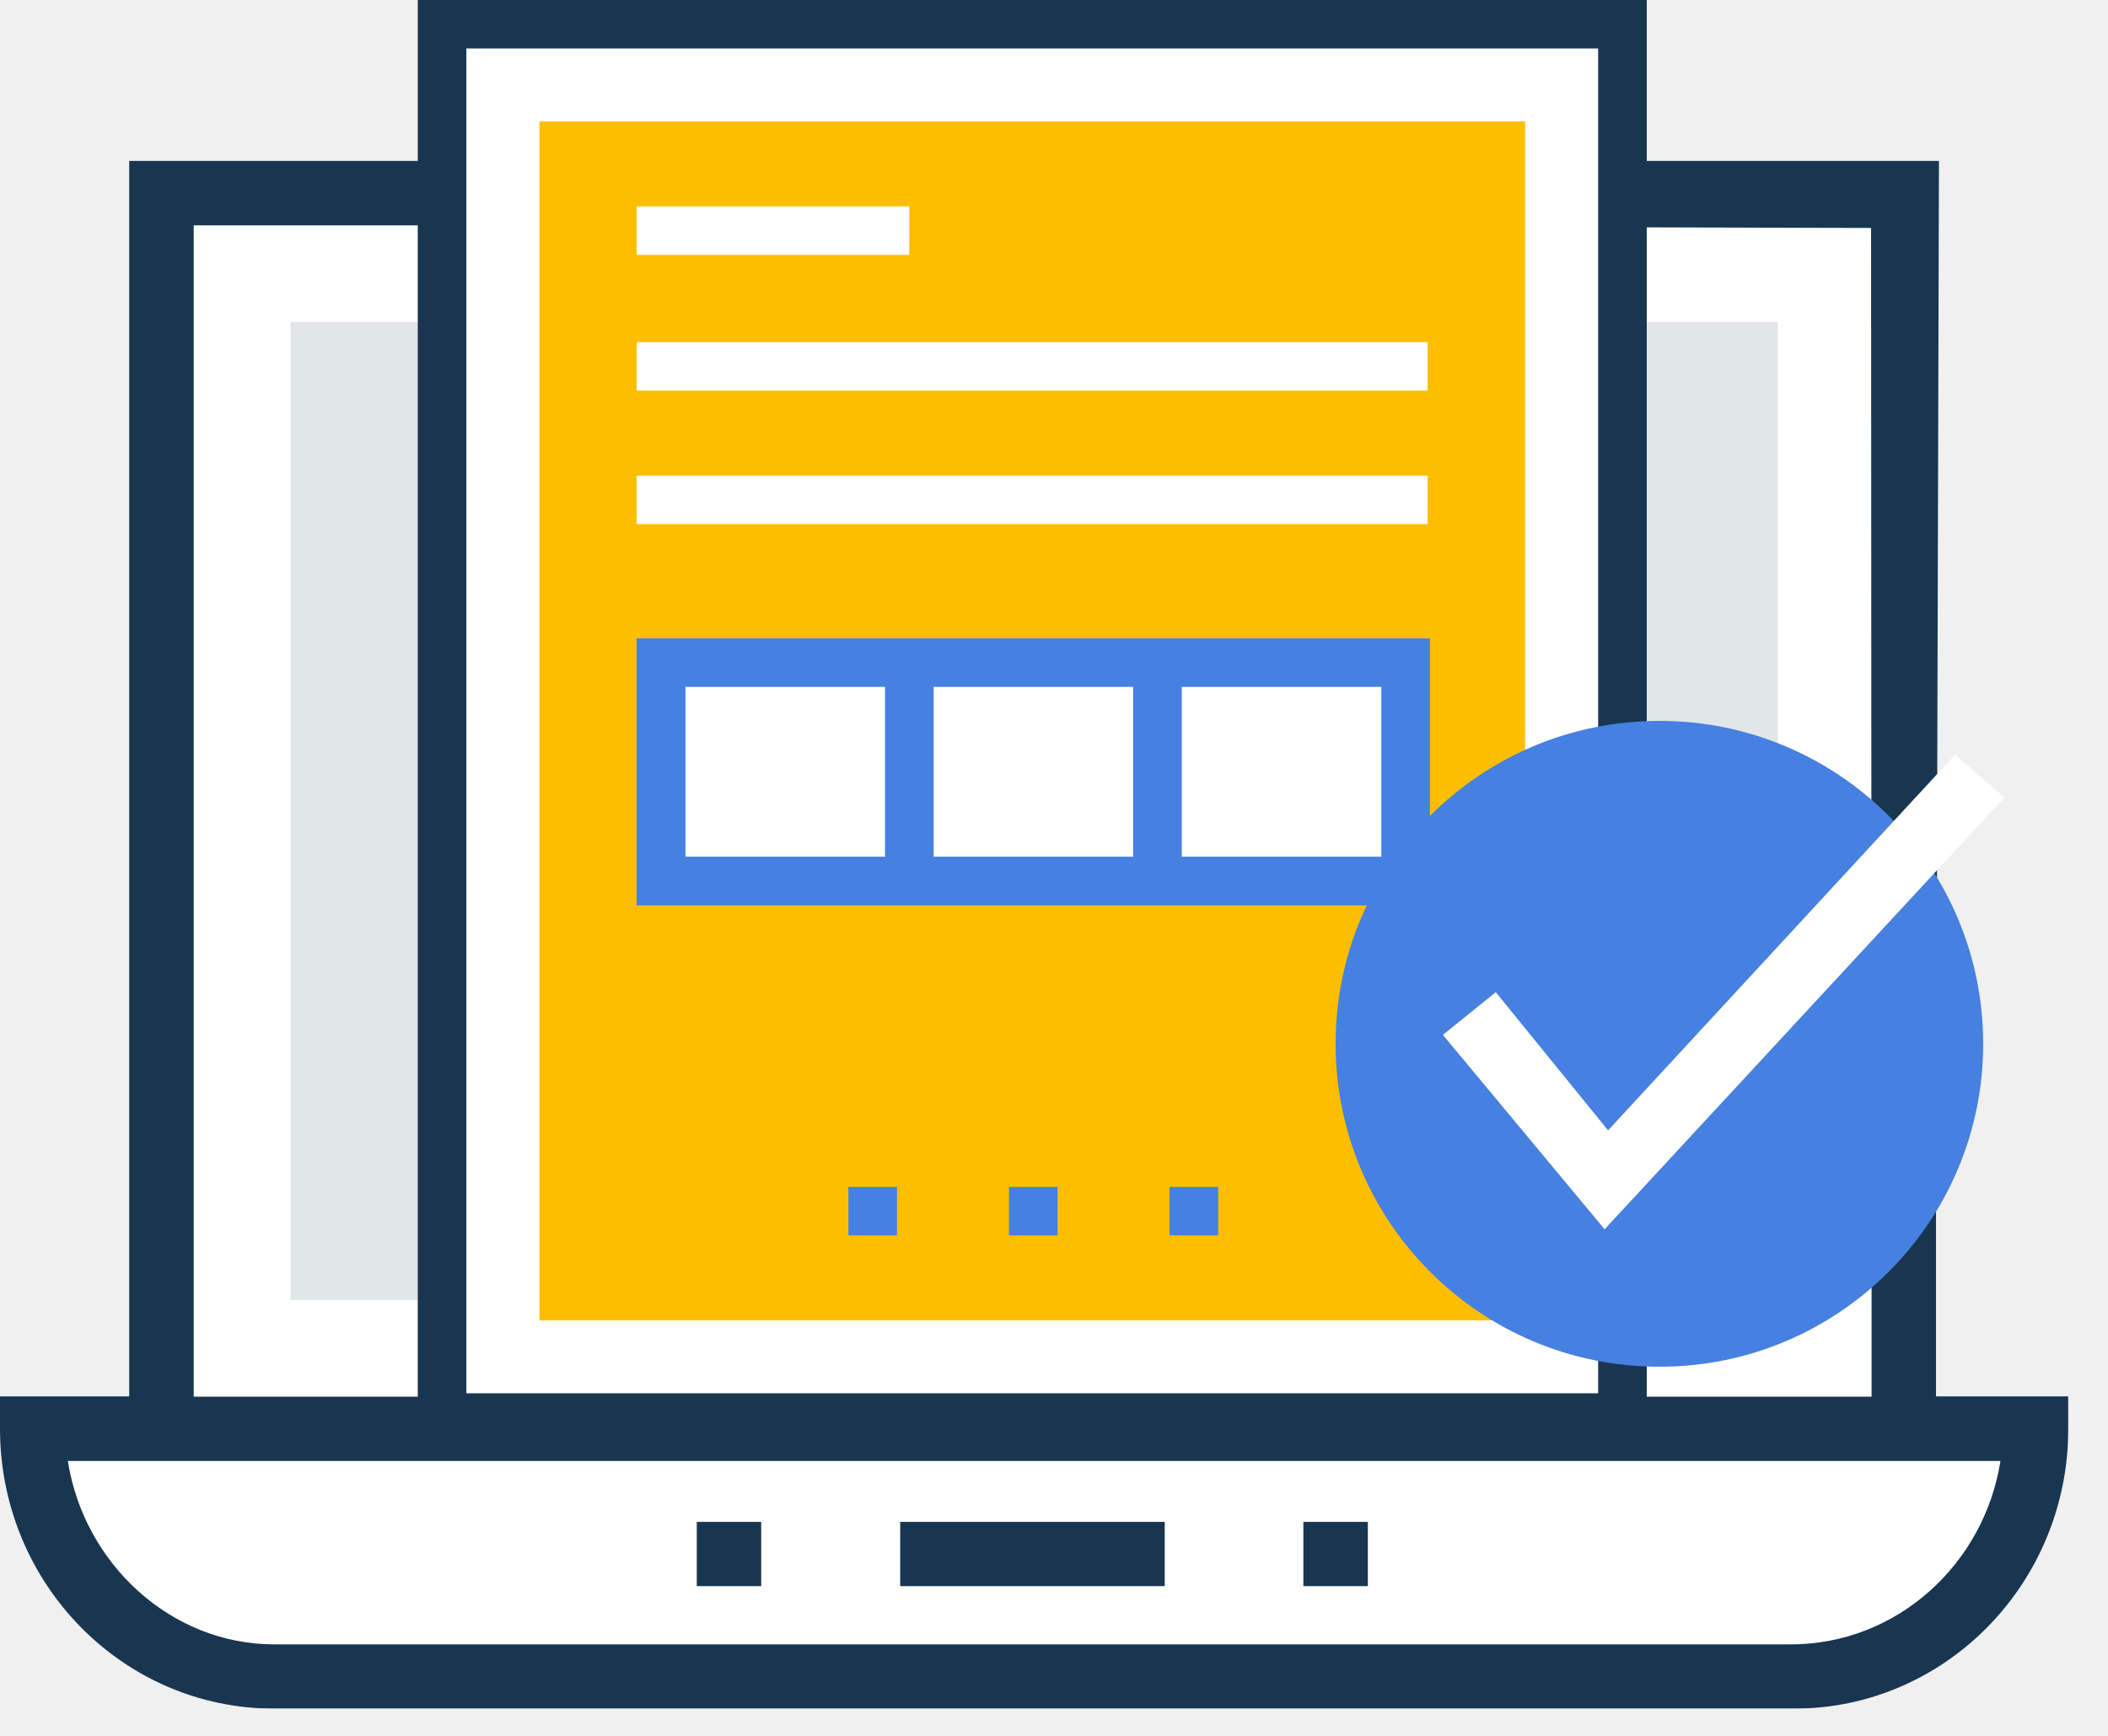
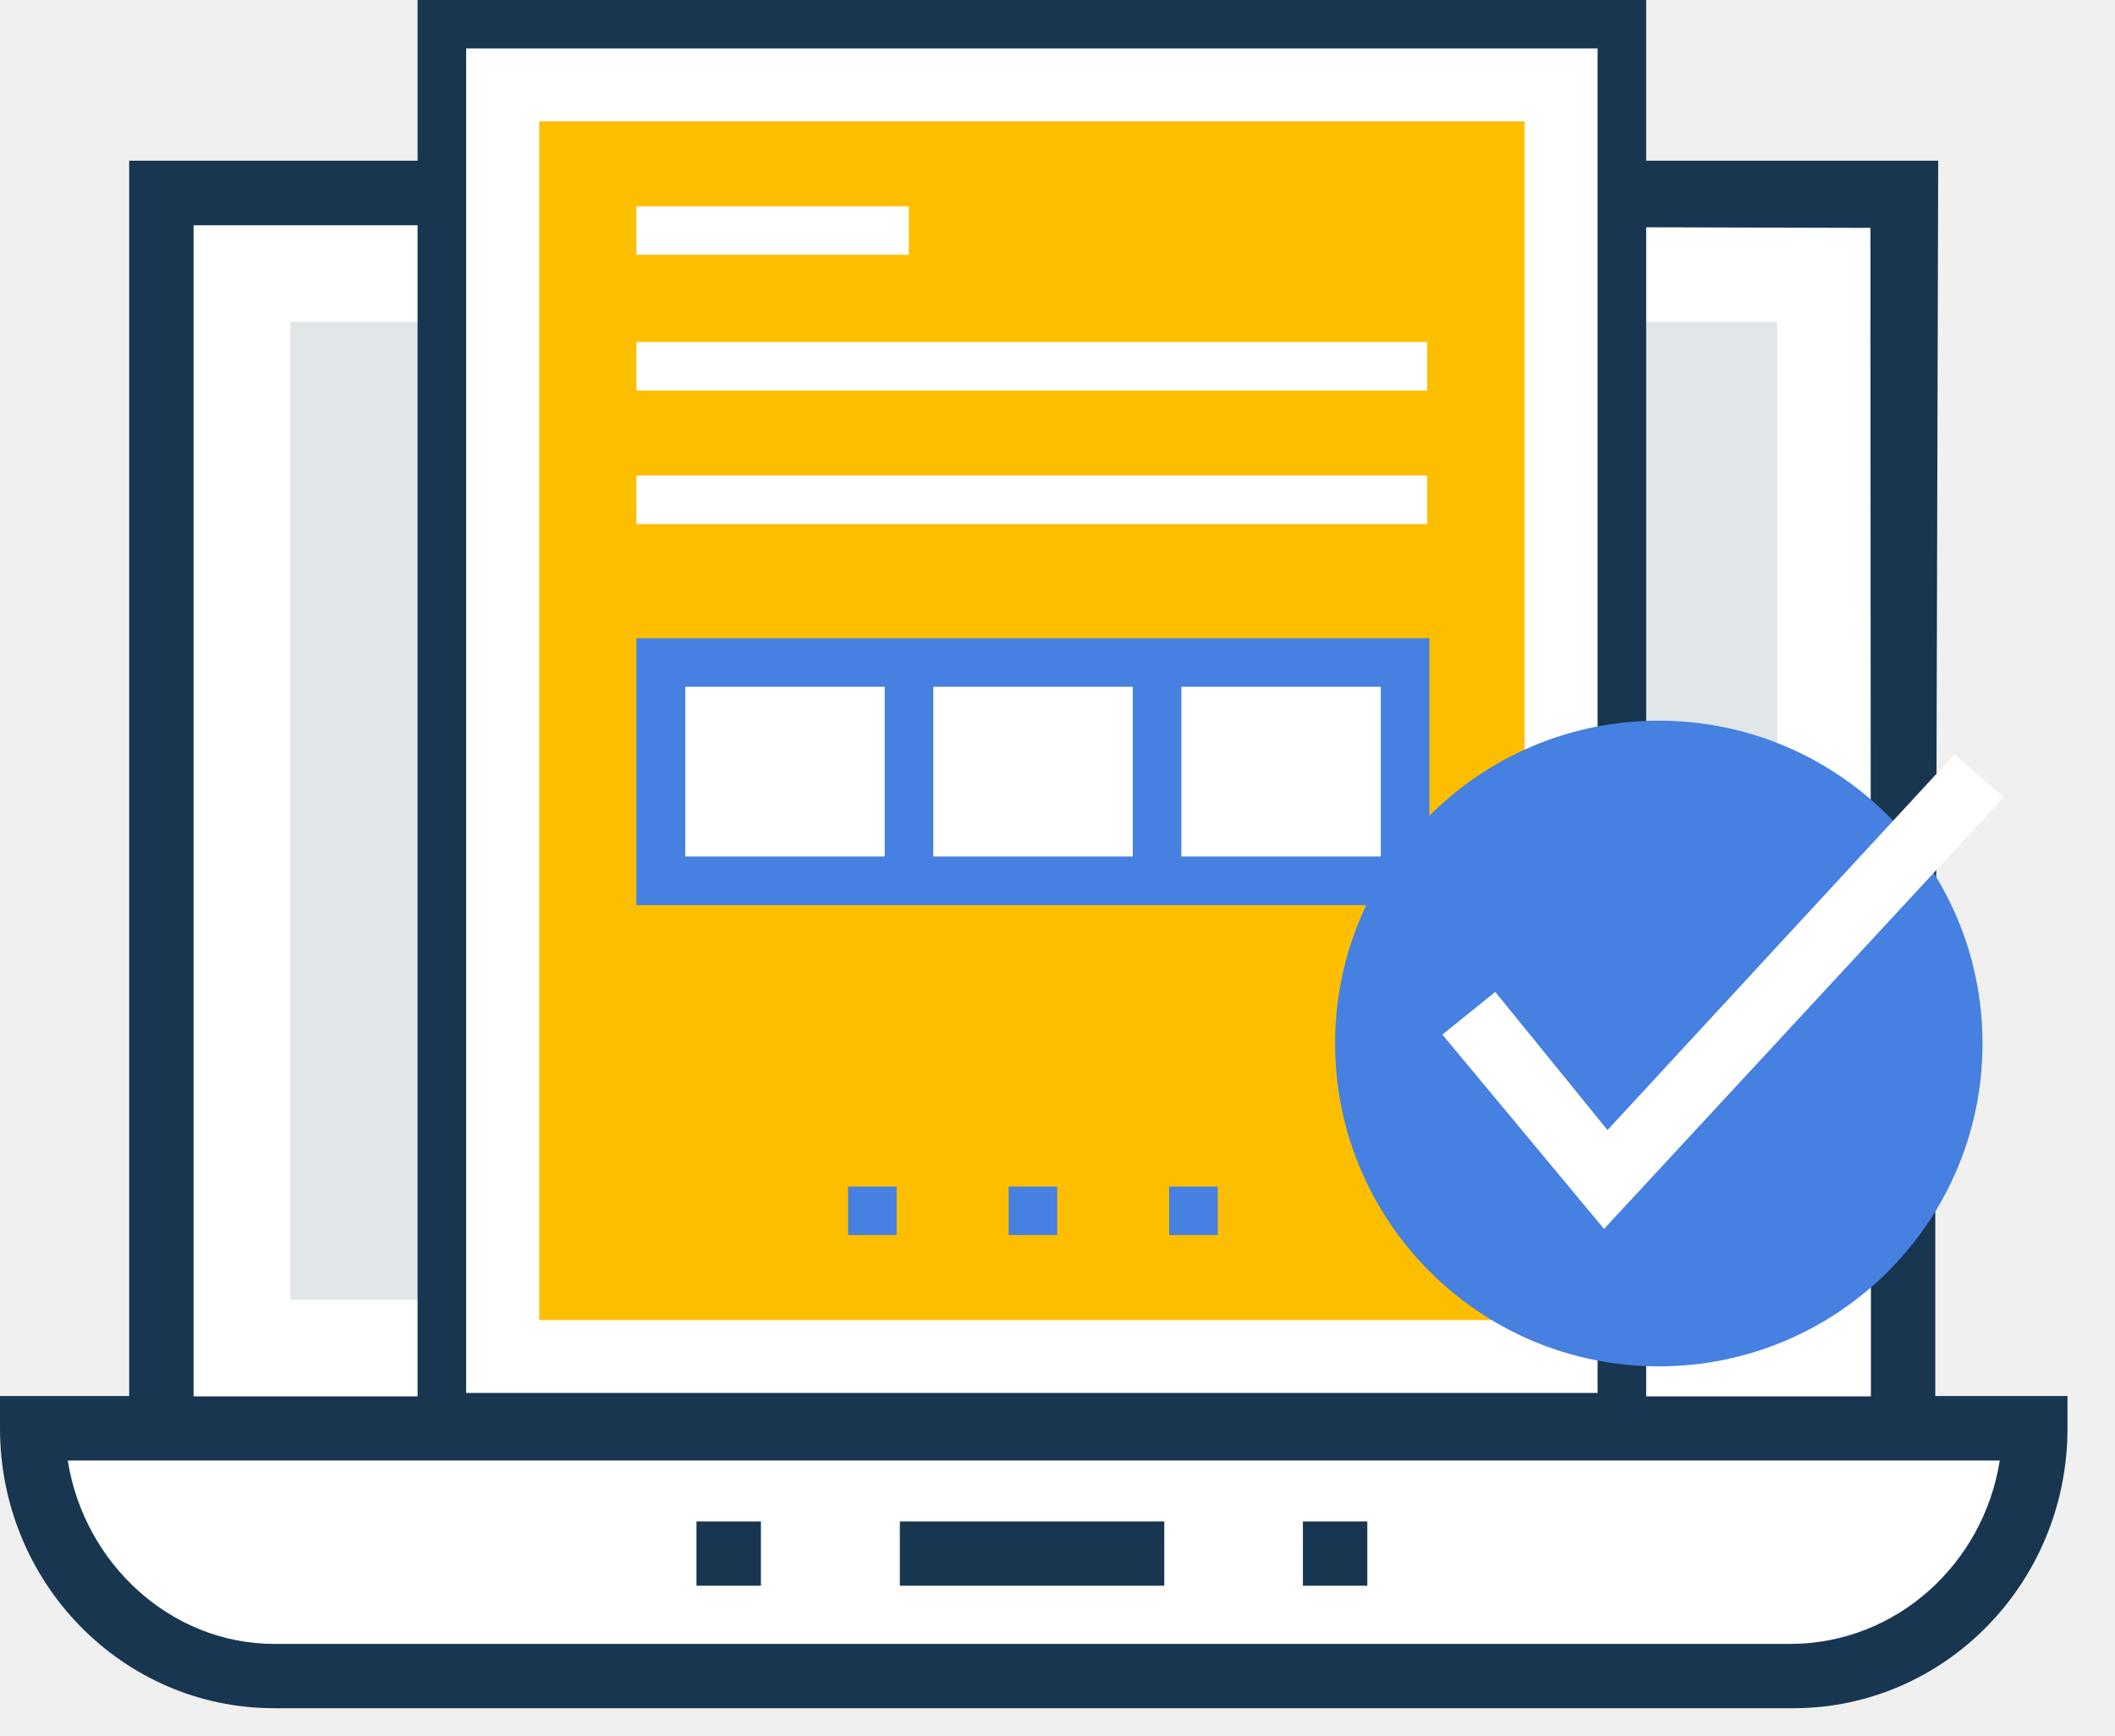
- <svg xmlns="http://www.w3.org/2000/svg" xmlns:xlink="http://www.w3.org/1999/xlink" width="51px" height="42px" viewBox="0 0 51 42" version="1.1">
-   <defs>
-     <polygon id="path-1" points="0 37.453 50.039 37.453 50.039 0 1.71128644e-21 0 1.71128644e-21 37.453" />
-     <polygon id="path-3" points="0 41.341 50.039 41.341 50.039 0 0 0" />
-   </defs>
-   <g id="Page-1" stroke="none" stroke-width="1" fill="none" fill-rule="evenodd">
-     <g id="MD" transform="translate(-764, -257)">
-       <g id="Header" transform="translate(-261, 0)">
-         <g id="For-Content" transform="translate(1025, 257)">
-           <g id="icon">
-             <polygon id="Fill-1" fill="#FFFFFF" points="46.846 40.024 2.967 40.024 1.136 34.735 48.93 34.735" />
-             <polygon id="Fill-2" fill="#FFFFFF" points="3.914 34.231 45.836 34.231 45.836 4.949 3.914 4.949" />
-             <polygon id="Fill-3" fill="#E1E6E9" points="43.011 28.575 43.011 31.457 7.028 31.457 7.028 7.789 21.15 7.789 43.011 7.789" />
-             <polygon id="Fill-4" fill="#193651" points="21.779 38.378 28.179 38.378 28.179 36.823 21.779 36.823" />
-             <polygon id="Fill-5" fill="#193651" points="31.533 38.378 33.093 38.378 33.093 36.823 31.533 36.823" />
-             <polygon id="Fill-6" fill="#193651" points="16.857 38.378 18.416 38.378 18.416 36.823 16.857 36.823" />
-             <g id="Group-24">
-               <g id="Group-9" transform="translate(0.000013, 3.888829)">
-                 <mask id="mask-2" fill="white">
-                   <use xlink:href="#path-1" />
-                 </mask>
-                 <g id="Clip-8" />
-                 <path d="M43.321,35.898 L6.637,35.898 C4.139,35.898 2.033,33.952 1.641,31.46 L48.398,31.46 C48.006,33.952 45.9,35.898 43.321,35.898 L43.321,35.898 Z M4.686,1.563 L20.456,1.563 L45.268,1.627 L45.28,25.468 L45.28,29.905 L4.686,29.905 L4.686,1.563 Z M20.375,0 L3.126,0 L3.126,29.897 L8.47032947e-21,29.897 L8.47032947e-21,30.679 C8.47032947e-21,34.416 2.963,37.453 6.637,37.453 L43.402,37.453 C47.068,37.453 50.039,34.416 50.039,30.679 L50.039,29.897 L46.839,29.897 L46.839,29.897 L46.839,25.46 L46.91,0 L20.375,0 Z" id="Fill-7" fill="#193651" mask="url(#mask-2)" />
-               </g>
-               <mask id="mask-4" fill="white">
-                 <use xlink:href="#path-3" />
-               </mask>
-               <g id="Clip-11" />
-               <polygon id="Fill-10" fill="#FFFFFF" mask="url(#mask-4)" points="10.692 34.301 39.25 34.301 39.25 0.59 10.692 0.59" />
-               <path d="M11.283,33.711 L38.665,33.711 L38.665,1.173 L11.283,1.173 L11.283,33.711 Z M10.107,34.884 L39.841,34.884 L39.841,0 L10.107,0 L10.107,34.884 Z" id="Fill-12" fill="#193651" mask="url(#mask-4)" />
-               <polygon id="Fill-13" fill="#FEBE00" mask="url(#mask-4)" points="13.05 31.948 36.898 31.948 36.898 2.936 13.05 2.936" />
-               <polygon id="Fill-14" fill="#FFFFFF" mask="url(#mask-4)" points="33.936 16.029 15.993 16.029 15.993 21.317 33.936 21.317 34.01 21.317 34.01 16.029" />
-               <path d="M28.591,20.728 L33.419,20.728 L33.419,16.619 L28.591,16.619 L28.591,20.728 Z M22.588,20.728 L27.415,20.728 L27.415,16.619 L22.588,16.619 L22.588,20.728 Z M16.584,20.728 L21.412,20.728 L21.412,16.619 L16.584,16.619 L16.584,20.728 Z M15.402,21.907 L34.595,21.907 L34.595,15.446 L15.402,15.446 L15.402,21.907 Z" id="Fill-15" fill="#4680E0" mask="url(#mask-4)" />
-               <polygon id="Fill-16" fill="#FFFFFF" mask="url(#mask-4)" points="15.402 6.166 21.997 6.166 21.997 4.993 15.402 4.993" />
-               <polygon id="Fill-17" fill="#FFFFFF" mask="url(#mask-4)" points="15.402 9.452 34.539 9.452 34.539 8.279 15.402 8.279" />
-               <polygon id="Fill-18" fill="#FFFFFF" mask="url(#mask-4)" points="15.402 12.682 34.539 12.682 34.539 11.509 15.402 11.509" />
-               <polygon id="Fill-19" fill="#4680E0" mask="url(#mask-4)" points="20.525 29.891 21.701 29.891 21.701 28.718 20.525 28.718" />
-               <polygon id="Fill-20" fill="#4680E0" mask="url(#mask-4)" points="24.411 29.891 25.587 29.891 25.587 28.718 24.411 28.718" />
-               <polygon id="Fill-21" fill="#4680E0" mask="url(#mask-4)" points="28.296 29.891 29.472 29.891 29.472 28.718 28.296 28.718" />
-               <path d="M40.147,17.442 C44.473,17.442 47.98,20.94 47.98,25.255 C47.98,29.571 44.473,33.069 40.147,33.069 C35.82,33.069 32.313,29.571 32.313,25.255 C32.313,20.94 35.82,17.442 40.147,17.442" id="Fill-22" fill="#4680E0" mask="url(#mask-4)" />
-               <polygon id="Fill-23" fill="#FFFFFF" mask="url(#mask-4)" points="38.821 29.743 34.909 25.04 36.188 24.006 38.905 27.35 47.299 18.261 48.494 19.295" />
-             </g>
-           </g>
-         </g>
-       </g>
-     </g>
-   </g>
+ <svg xmlns="http://www.w3.org/2000/svg" version="1.1" width="39" height="32" viewBox="0 0 39 32">
+   <path fill="#fff" d="M35.693 30.495h-33.432l-1.395-4.030h36.414z" />
+   <path fill="#fff" d="M2.982 26.081h31.94v-22.31h-31.94z" />
+   <path fill="#e1e6e9" d="M32.77 21.771v2.196h-27.415v-18.033h27.415z" />
+   <path fill="#193651" d="M16.593 29.24h4.876v-1.185h-4.876z" />
+   <path fill="#193651" d="M24.025 29.24h1.188v-1.185h-1.188z" />
+   <path fill="#193651" d="M12.843 29.24h1.188v-1.185h-1.188z" />
+   <path fill="#193651" d="M33.006 30.313h-27.95c-1.903 0-3.508-1.483-3.806-3.381h35.625c-0.299 1.898-1.903 3.381-3.868 3.381v0zM3.57 4.154h12.016l18.904 0.048 0.009 18.165v3.381h-30.929v-21.594zM15.524 2.963h-13.142v22.779h-2.382v0.596c0 2.847 2.258 5.161 5.056 5.161h28.012c2.793 0 5.056-2.314 5.056-5.161v-0.596h-2.438v-3.381l0.054-19.398h-20.217z" />
+   <path fill="#fff" d="M8.146 26.134h21.759v-25.685h-21.759z" />
+   <path fill="#193651" d="M8.596 25.685v-24.791h20.863v24.791h-20.863zM7.7 26.578h22.655v-26.578h-22.655v26.578z" />
+   <path fill="#febe00" d="M9.943 24.342h18.17v-22.105h-18.17z" />
+   <path fill="#fff" d="M25.856 12.213h-13.671v4.029h13.727v-4.029z" />
+   <path fill="#4680e0" d="M21.784 15.793v-3.13h3.678v3.13h-3.678zM17.21 15.793v-3.13h3.678v3.13h-3.678zM12.636 15.793v-3.13h3.678v3.13h-3.678zM11.735 16.691h14.623v-4.923h-14.623v4.923z" />
+   <path fill="#fff" d="M11.735 4.698h5.024v-0.894h-5.024z" />
+   <path fill="#fff" d="M11.735 7.201h14.581v-0.894h-14.581z" />
+   <path fill="#fff" d="M11.735 9.663h14.581v-0.894h-14.581z" />
+   <path fill="#4680e0" d="M15.638 22.774h0.896v-0.894h-0.896z" />
+   <path fill="#4680e0" d="M18.599 22.774h0.896v-0.894h-0.896z" />
+   <path fill="#4680e0" d="M21.559 22.774h0.896v-0.894h-0.896z" />
+   <path fill="#4680e0" d="M30.588 13.289c3.296 0 5.969 2.665 5.969 5.953s-2.672 5.953-5.969 5.953c-3.296 0-5.969-2.665-5.969-5.953s2.672-5.953 5.969-5.953z" />
+   <path fill="#fff" d="M29.578 22.661l-2.981-3.583 0.975-0.788 2.070 2.548 6.395-6.925 0.911 0.788z" />
</svg>
